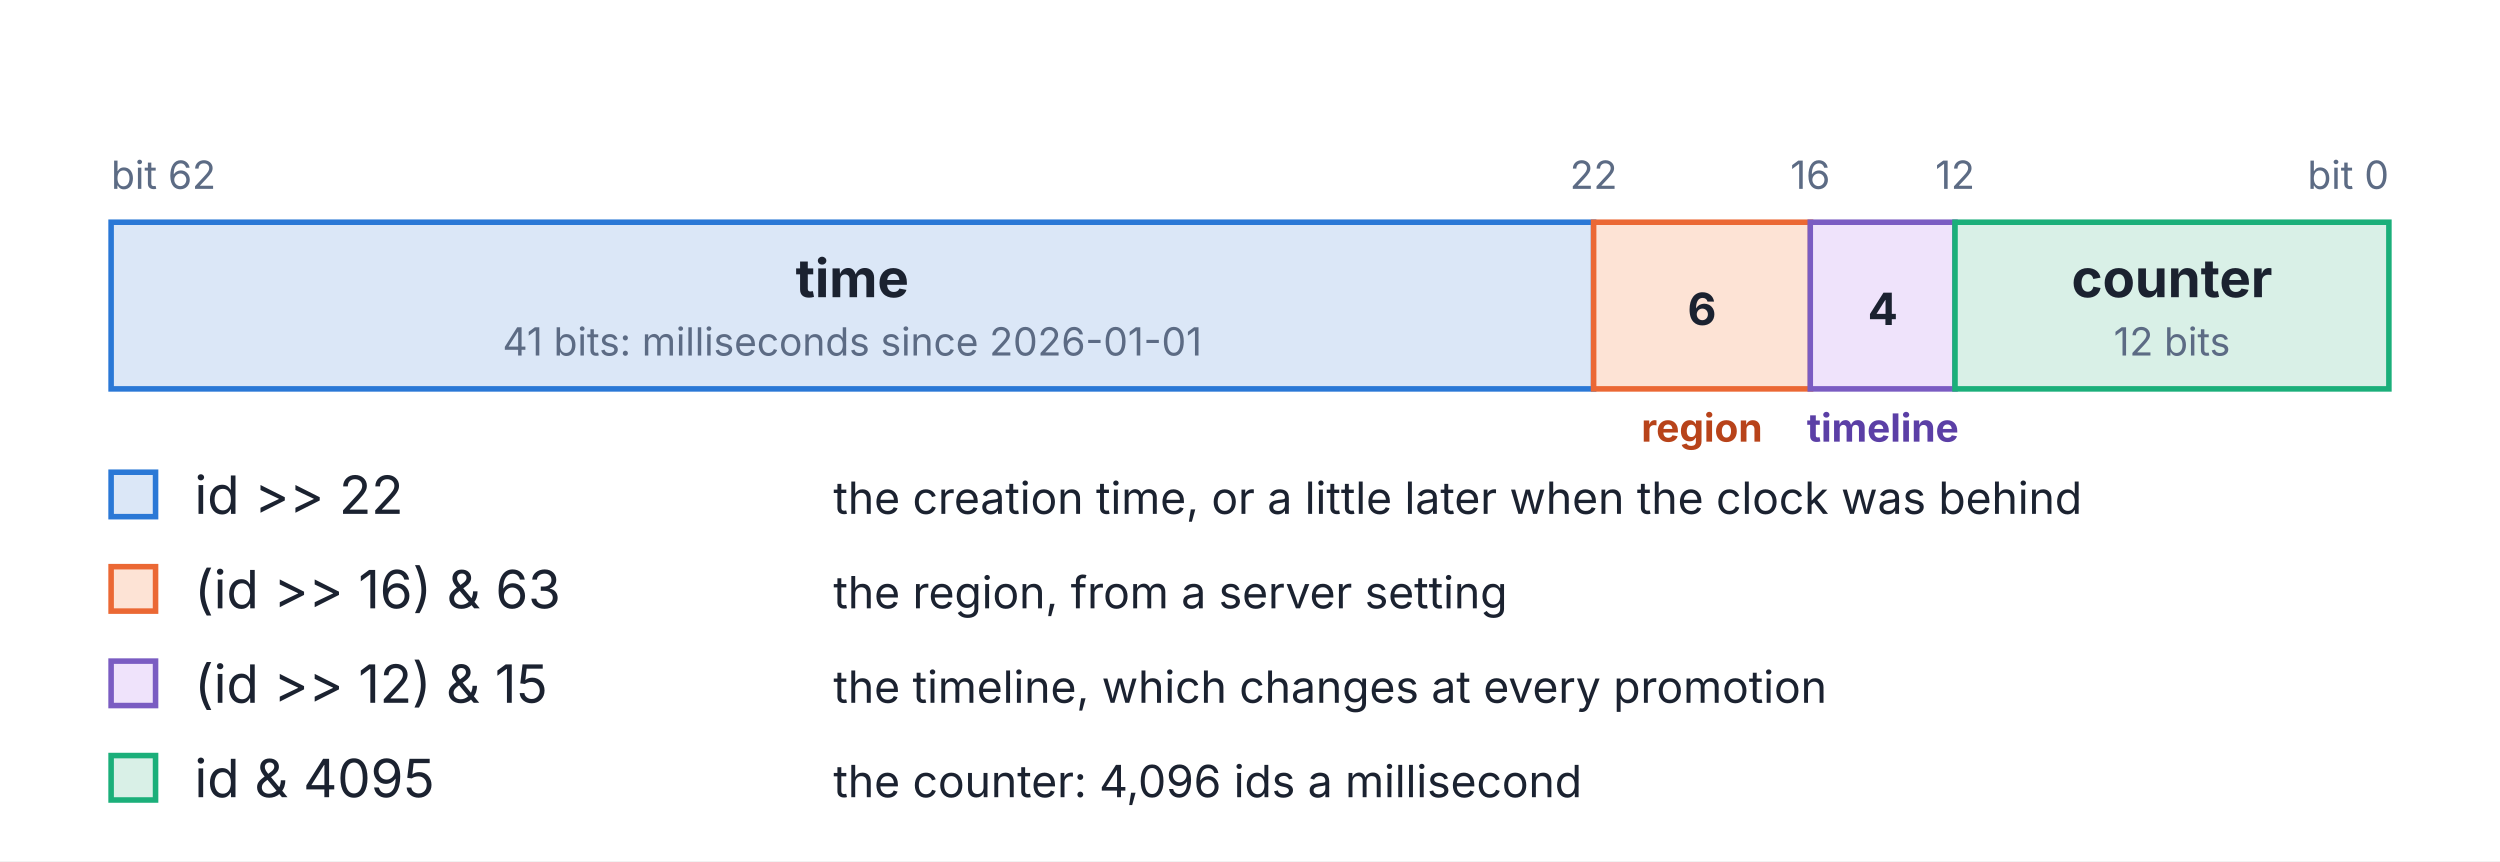
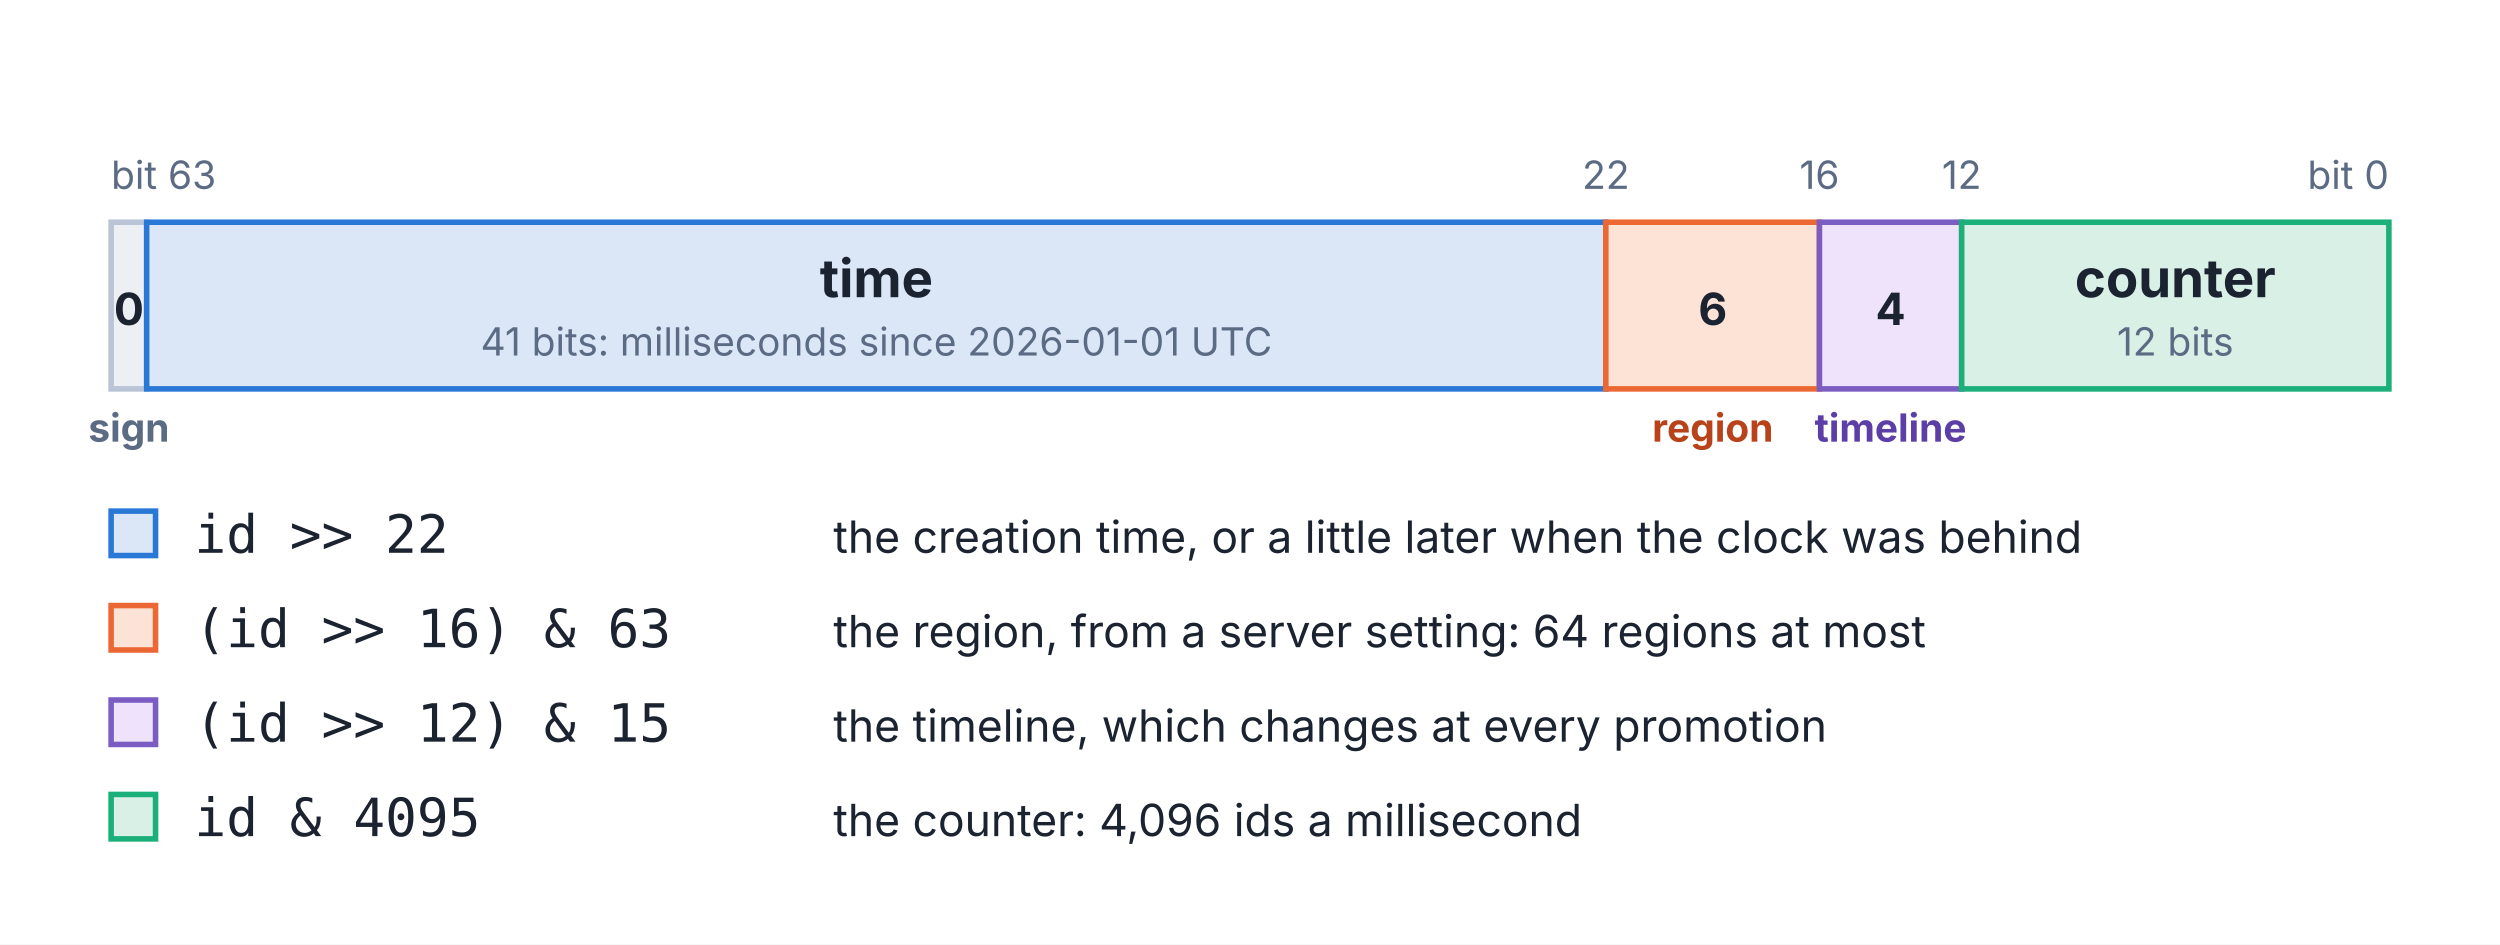
- <svg xmlns="http://www.w3.org/2000/svg" viewBox="0 0 900 310" role="img" aria-label="The 63 bits of a regionseq id: 41 bits of milliseconds since 2026-01-01, 6 bits of region, 4 bits of timeline and a 12-bit counter, with the shift and mask that read each field.">
+ <svg xmlns="http://www.w3.org/2000/svg" viewBox="0 0 900 340" role="img" aria-label="The 64 bits of a regionseq id: the sign bit stays 0, then 41 bits of milliseconds since 2026-01-01 UTC, 6 bits of region, 4 bits of timeline and a 12-bit counter, with the shift and mask that read each field.">
  <style>
    text { font-family: system-ui, -apple-system, 'Segoe UI', sans-serif; fill: #1b2230; }
    .mono { font-family: ui-monospace, 'SF Mono', Menlo, Consolas, monospace; }
    .muted { fill: #5c6b84; } .b { font-weight: 700; }
    
  </style>
-   <rect width="900" height="310" fill="#fff" />
-   <rect x="40.0" y="80" width="533.7" height="60" fill="#dbe7f7" stroke="#2a78d6" stroke-width="2" />
-   <text x="306.8" y="107" text-anchor="middle" font-size="19" class="b">time</text>
-   <text x="306.8" y="128" text-anchor="middle" font-size="14" class="muted">41 bits: milliseconds since 2026-01-01</text>
-   <rect x="573.7" y="80" width="78.1" height="60" fill="#fde3d5" stroke="#eb6834" stroke-width="2" />
-   <text x="612.7" y="117" text-anchor="middle" font-size="16" class="b">6</text>
-   <rect x="651.7" y="80" width="52.1" height="60" fill="#efe3fb" stroke="#7a5cc2" stroke-width="2" />
-   <text x="677.8" y="117" text-anchor="middle" font-size="16" class="b">4</text>
-   <rect x="703.8" y="80" width="156.2" height="60" fill="#d9f0e7" stroke="#1baf7a" stroke-width="2" />
-   <text x="781.9" y="107" text-anchor="middle" font-size="19" class="b">counter</text>
-   <text x="781.9" y="128" text-anchor="middle" font-size="14" class="muted">12 bits</text>
-   <text x="40" y="68" font-size="14" class="muted">bit 62</text>
+   <rect width="900" height="340" fill="#fff" />
+   <rect x="40.0" y="80" width="12.8" height="60" fill="#eceff4" stroke="#b9c4d6" stroke-width="2" />
+   <text x="46.4" y="117" text-anchor="middle" font-size="16" class="b">0</text>
+   <rect x="52.8" y="80" width="525.3" height="60" fill="#dbe7f7" stroke="#2a78d6" stroke-width="2" />
+   <text x="315.5" y="107" text-anchor="middle" font-size="19" class="b">time</text>
+   <text x="315.5" y="128" text-anchor="middle" font-size="14" class="muted">41 bits: milliseconds since 2026-01-01 UTC</text>
+   <rect x="578.1" y="80" width="76.9" height="60" fill="#fde3d5" stroke="#eb6834" stroke-width="2" />
+   <text x="616.6" y="117" text-anchor="middle" font-size="16" class="b">6</text>
+   <rect x="655.0" y="80" width="51.2" height="60" fill="#efe3fb" stroke="#7a5cc2" stroke-width="2" />
+   <text x="680.6" y="117" text-anchor="middle" font-size="16" class="b">4</text>
+   <rect x="706.2" y="80" width="153.8" height="60" fill="#d9f0e7" stroke="#1baf7a" stroke-width="2" />
+   <text x="783.1" y="107" text-anchor="middle" font-size="19" class="b">counter</text>
+   <text x="783.1" y="128" text-anchor="middle" font-size="14" class="muted">12 bits</text>
+   <text x="40" y="68" font-size="14" class="muted">bit 63</text>
  <text x="860" y="68" font-size="14" class="muted" text-anchor="end">bit 0</text>
-   <text x="573.7" y="68" font-size="14" class="muted" text-anchor="middle">22</text>
-   <text x="651.7" y="68" font-size="14" class="muted" text-anchor="middle">16</text>
-   <text x="703.8" y="68" font-size="14" class="muted" text-anchor="middle">12</text>
-   <text x="612.7" y="159" font-size="14" text-anchor="middle" class="b" style="fill:#b8431a">region</text>
-   <text x="677.8" y="159" font-size="14" text-anchor="middle" class="b" style="fill:#5b3fa6">timeline</text>
-   <g class="mono" font-size="19">
-     <rect x="40" y="170" width="16" height="16" fill="#dbe7f7" stroke="#2a78d6" stroke-width="2" />
-     <text x="70" y="185">id &gt;&gt; 22</text>
-     <rect x="40" y="204" width="16" height="16" fill="#fde3d5" stroke="#eb6834" stroke-width="2" />
-     <text x="70" y="219">(id &gt;&gt; 16) &amp; 63</text>
-     <rect x="40" y="238" width="16" height="16" fill="#efe3fb" stroke="#7a5cc2" stroke-width="2" />
-     <text x="70" y="253">(id &gt;&gt; 12) &amp; 15</text>
-     <rect x="40" y="272" width="16" height="16" fill="#d9f0e7" stroke="#1baf7a" stroke-width="2" />
-     <text x="70" y="287">id &amp; 4095</text>
-   </g>
-   <g font-size="16">
-     <text x="300" y="185">the creation time, or a little later when the clock was behind</text>
-     <text x="300" y="219">the region, from a server setting</text>
-     <text x="300" y="253">the timeline, which changes at every promotion</text>
-     <text x="300" y="287">the counter: 4,096 ids a millisecond</text>
-   </g>
+   <text x="578.1" y="68" font-size="14" class="muted" text-anchor="middle">22</text>
+   <text x="655.0" y="68" font-size="14" class="muted" text-anchor="middle">16</text>
+   <text x="706.2" y="68" font-size="14" class="muted" text-anchor="middle">12</text>
+   <text x="46.4" y="159" font-size="14" text-anchor="middle" class="b" style="fill:#5c6b84">sign</text>
+   <text x="616.6" y="159" font-size="14" text-anchor="middle" class="b" style="fill:#b8431a">region</text>
+   <text x="680.6" y="159" font-size="14" text-anchor="middle" class="b" style="fill:#5b3fa6">timeline</text>
+   <rect x="40" y="184" width="16" height="16" fill="#dbe7f7" stroke="#2a78d6" stroke-width="2" />
+   <text x="70" y="199" font-size="19" class="mono">id &gt;&gt; 22</text>
+   <text x="300" y="199" font-size="16">the creation time, or a little later when the clock was behind</text>
+   <rect x="40" y="218" width="16" height="16" fill="#fde3d5" stroke="#eb6834" stroke-width="2" />
+   <text x="70" y="233" font-size="19" class="mono">(id &gt;&gt; 16) &amp; 63</text>
+   <text x="300" y="233" font-size="16">the region, from a server setting: 64 regions at most</text>
+   <rect x="40" y="252" width="16" height="16" fill="#efe3fb" stroke="#7a5cc2" stroke-width="2" />
+   <text x="70" y="267" font-size="19" class="mono">(id &gt;&gt; 12) &amp; 15</text>
+   <text x="300" y="267" font-size="16">the timeline, which changes at every promotion</text>
+   <rect x="40" y="286" width="16" height="16" fill="#d9f0e7" stroke="#1baf7a" stroke-width="2" />
+   <text x="70" y="301" font-size="19" class="mono">id &amp; 4095</text>
+   <text x="300" y="301" font-size="16">the counter: 4,096 ids a millisecond</text>
</svg>
